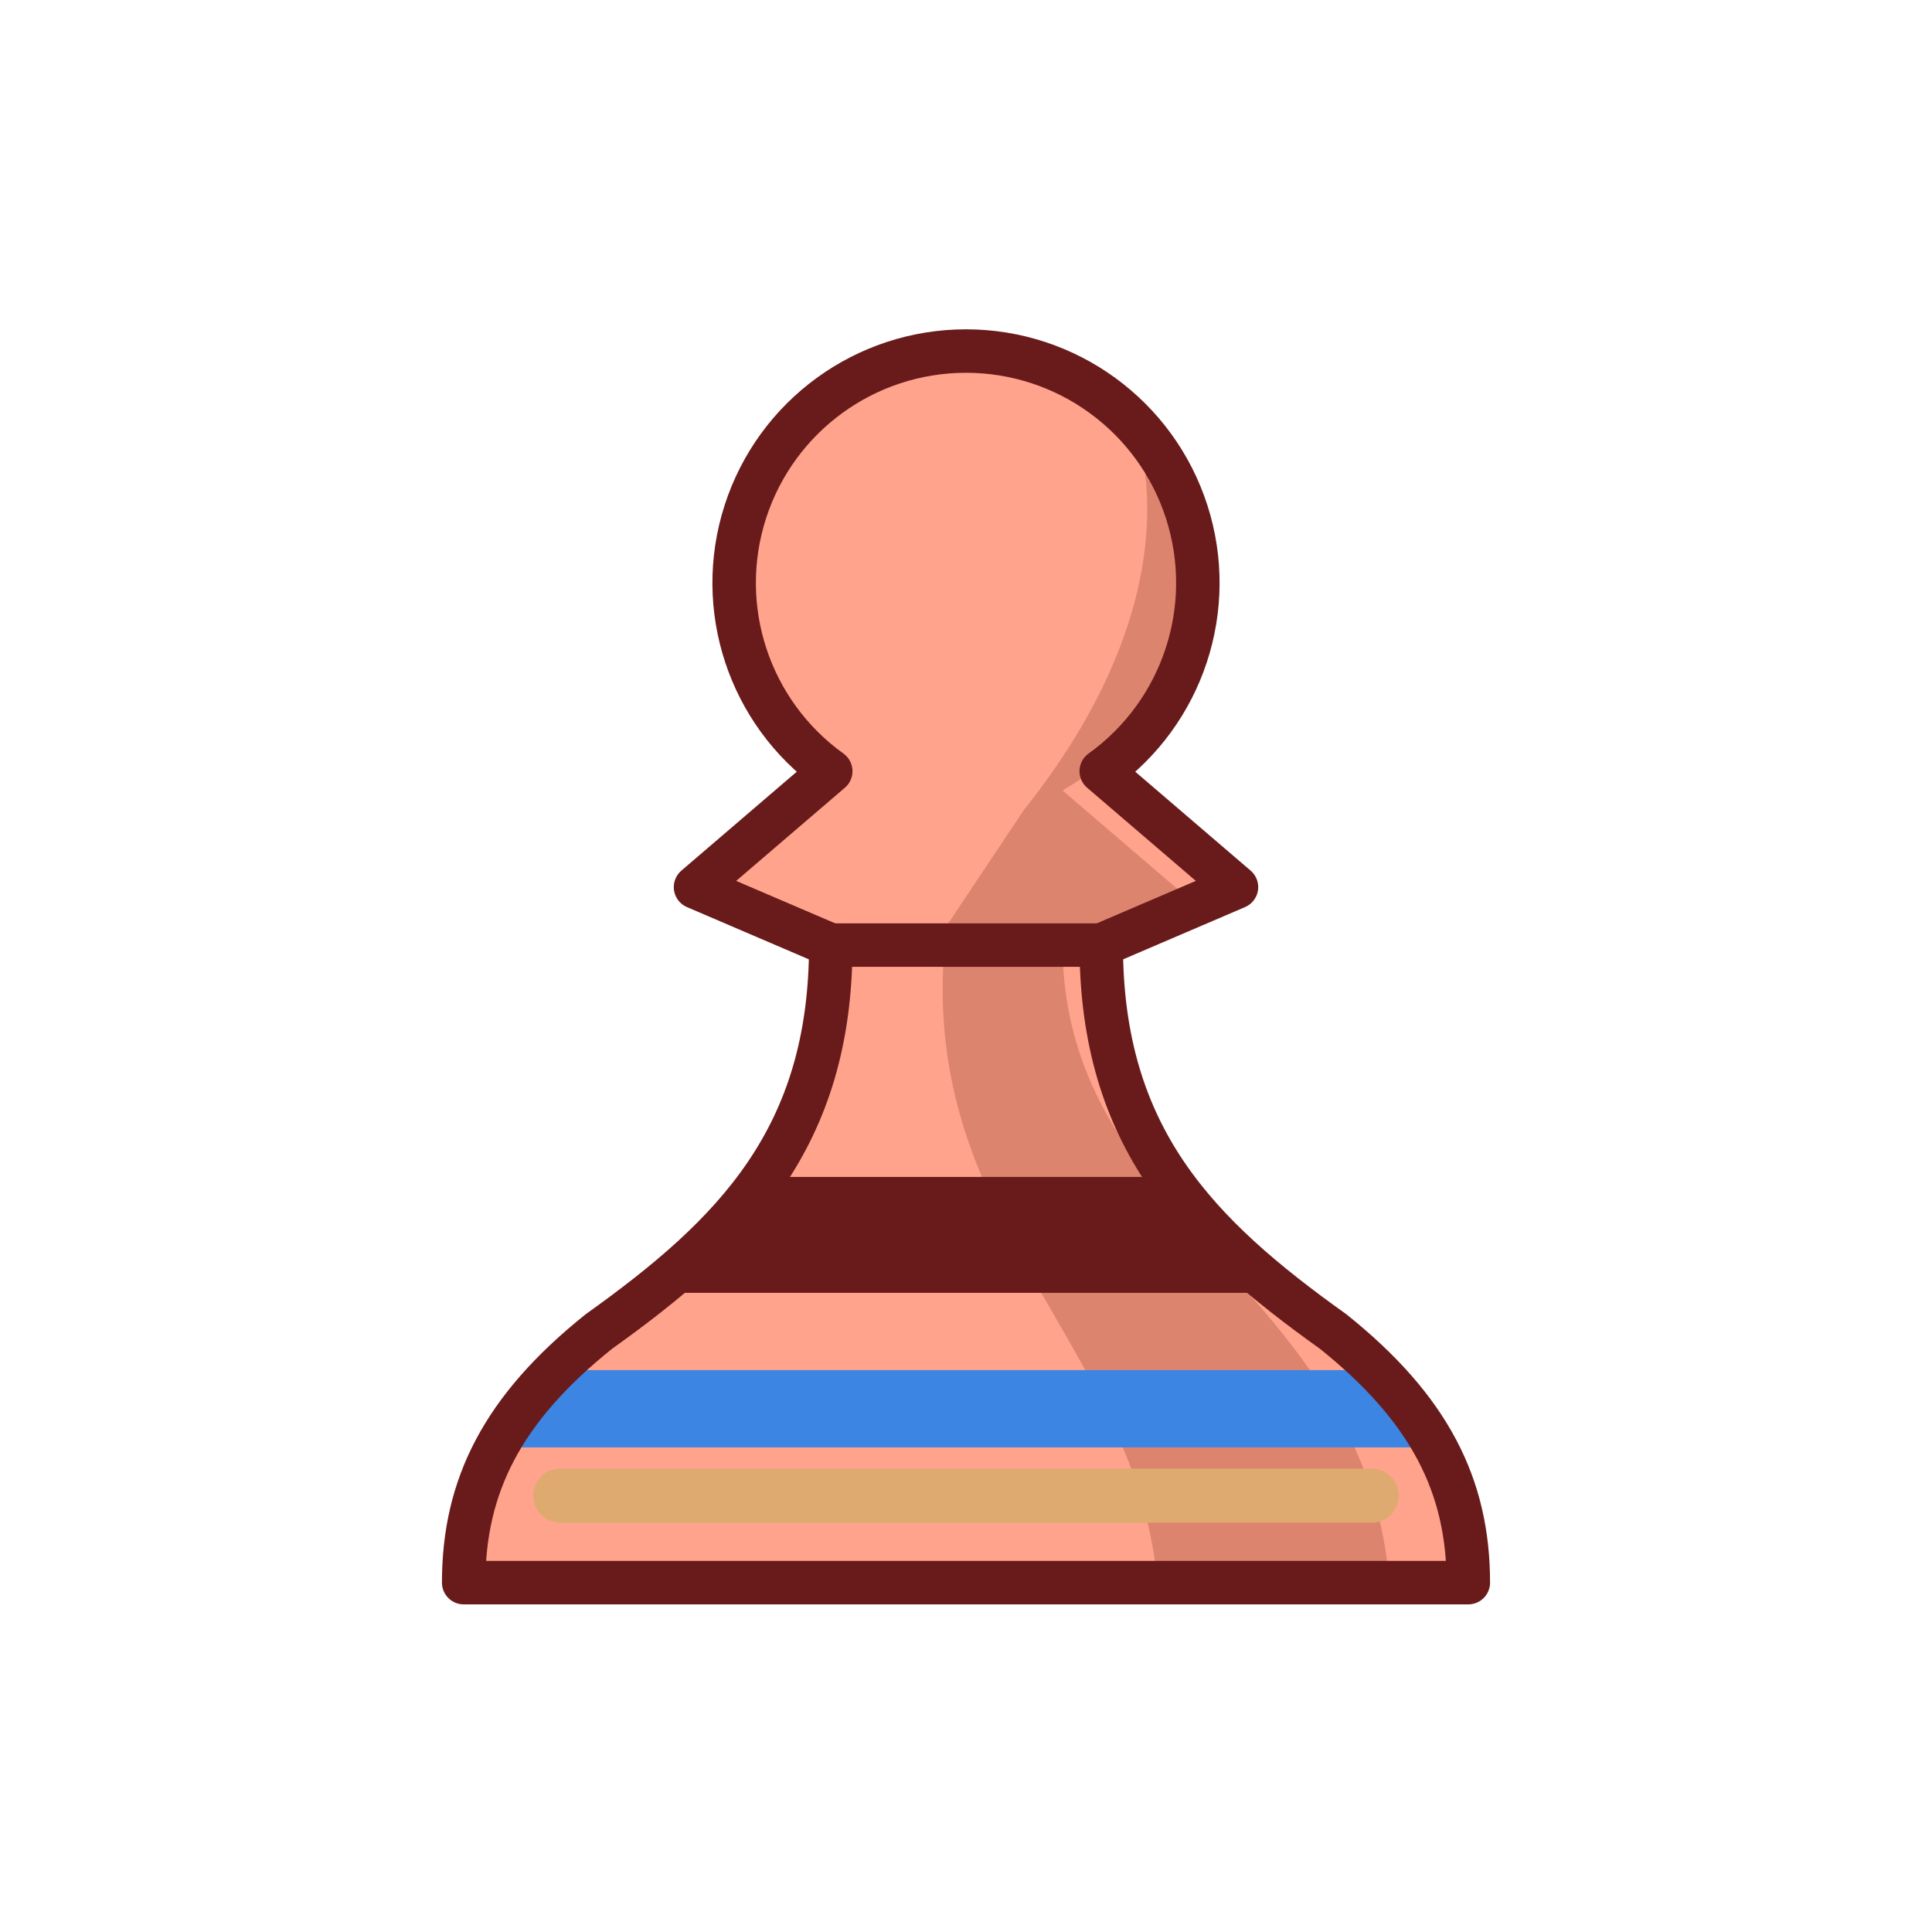
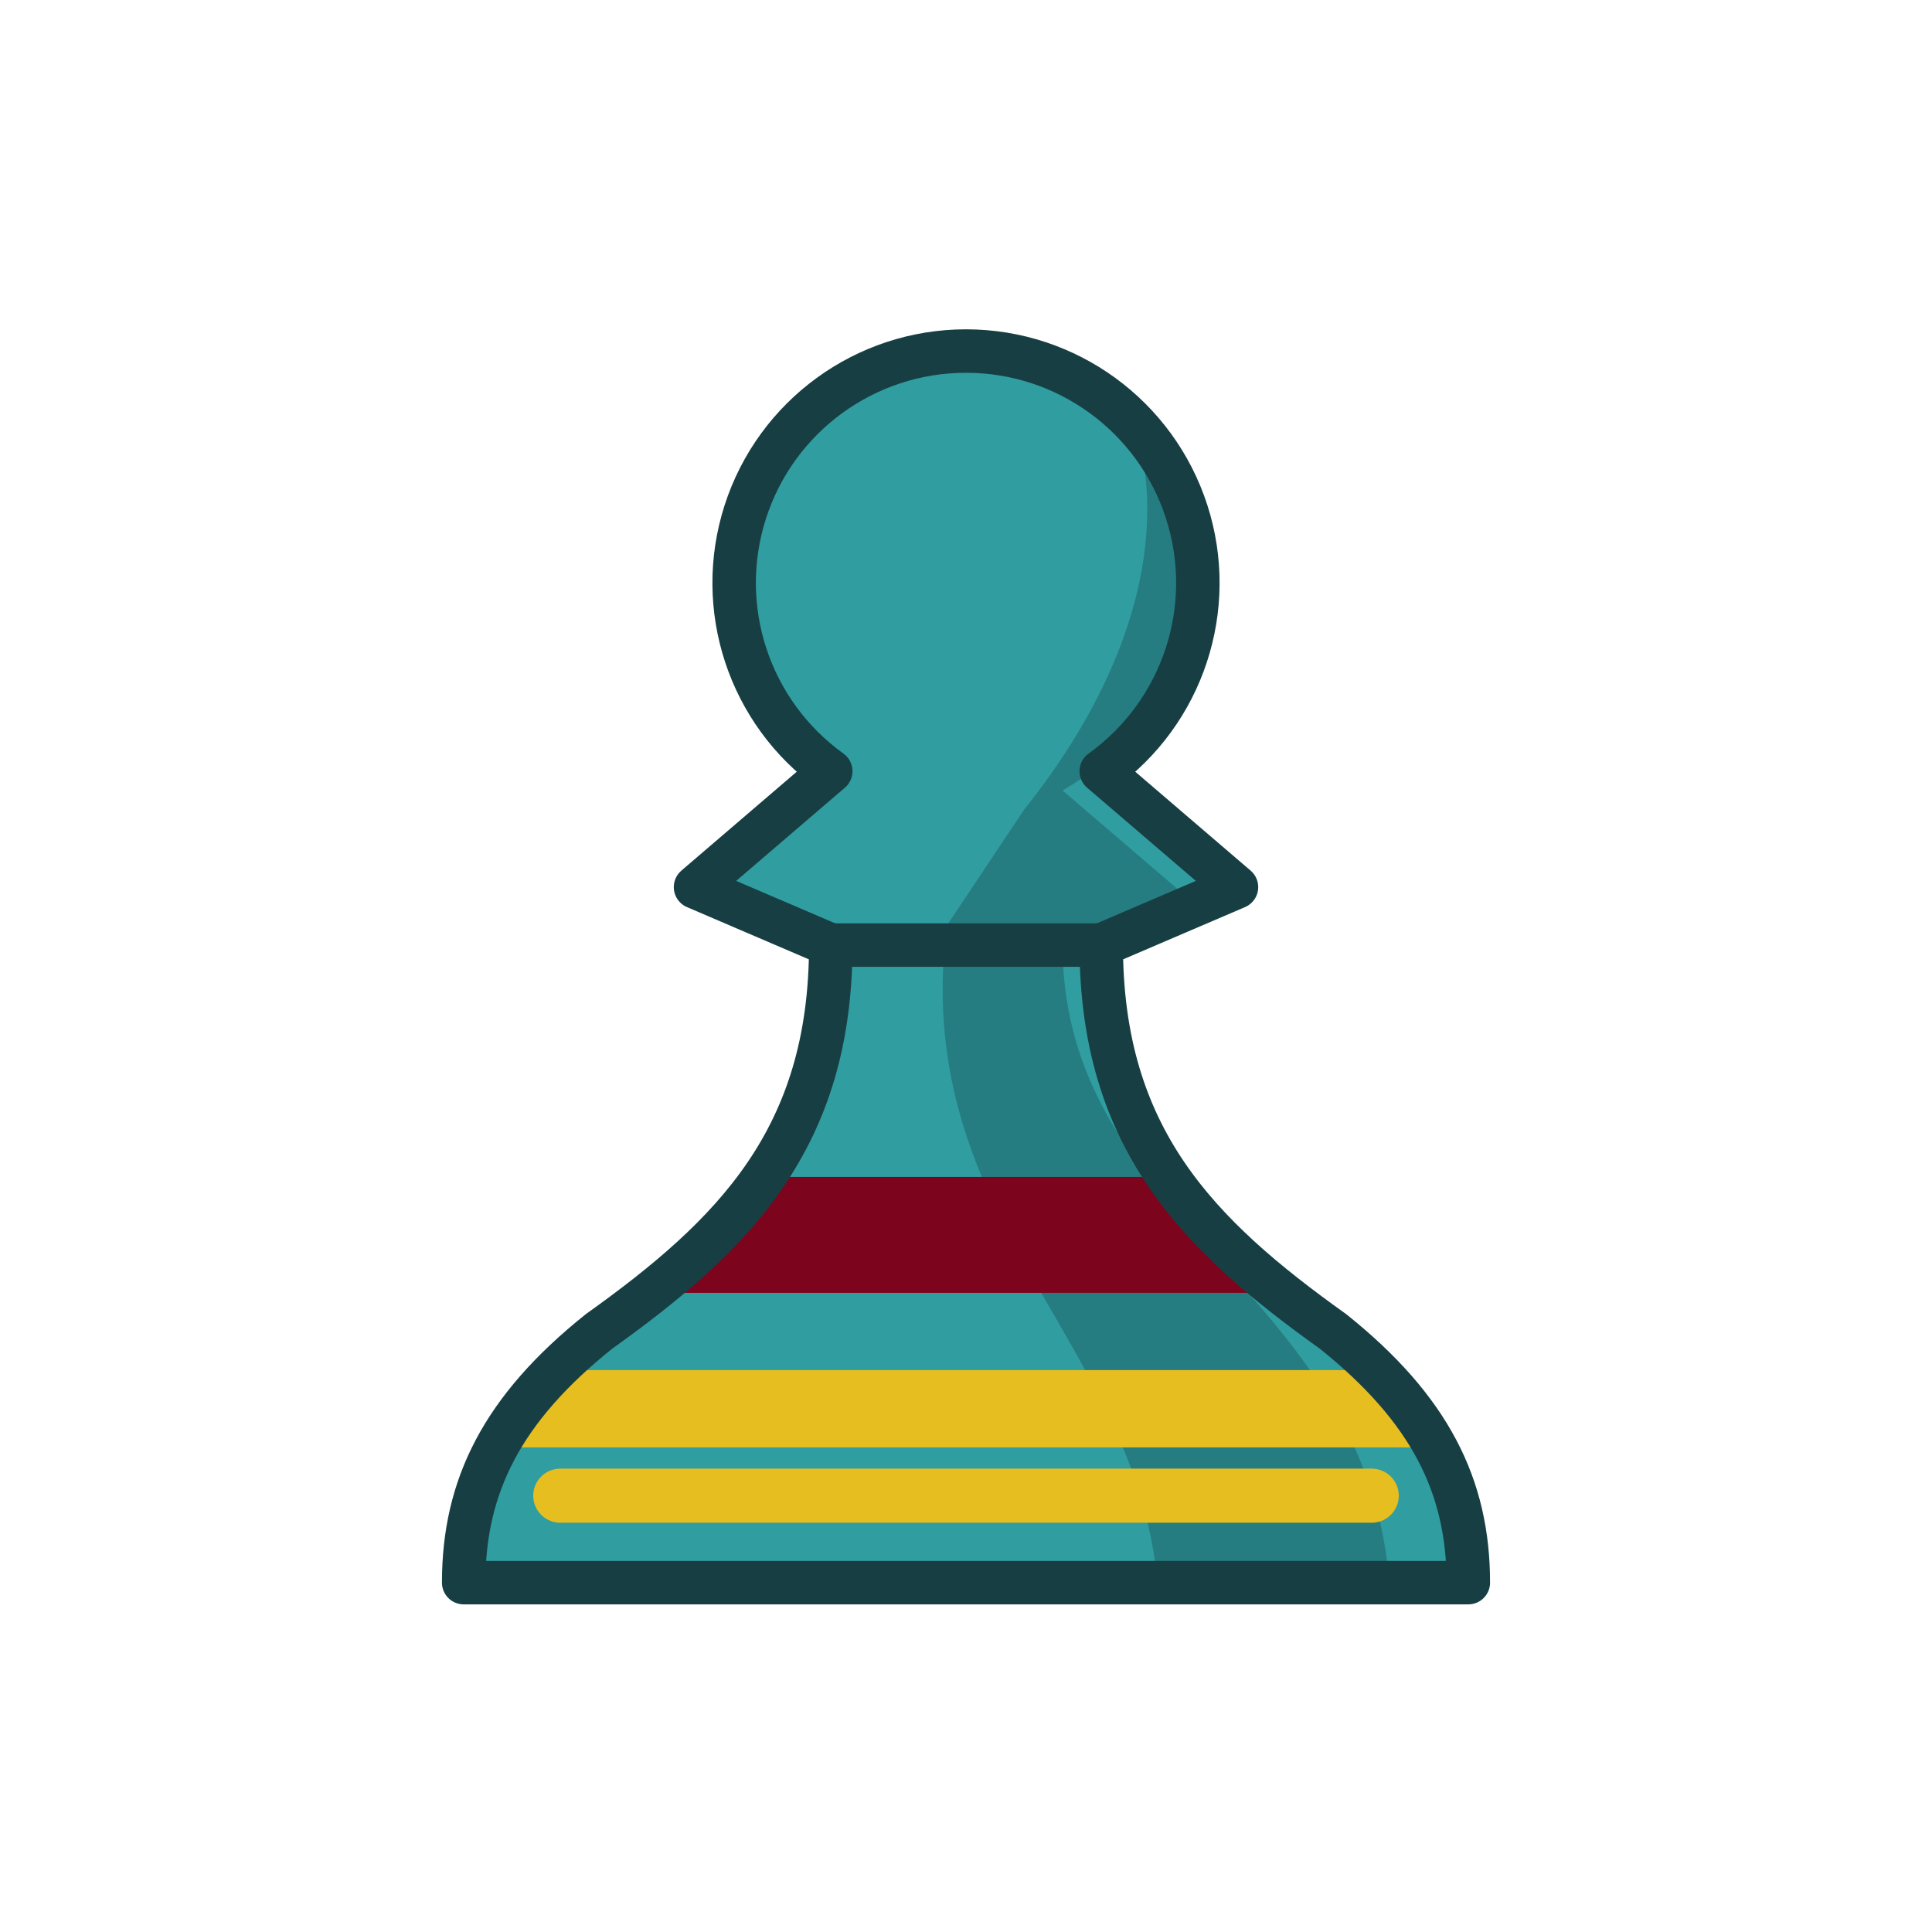
<svg xmlns="http://www.w3.org/2000/svg" viewBox="0 7.083 100 100">
-   <g fill="#FFA38D" stroke="#691B1B" stroke-width="2.25" stroke-linejoin="round" stroke-linecap="round">
-     <path d="M43 47 A12 12 0 1 1 57 47 L64 53 L57 56 C57 66 62 71 69 76 C74 80 76 84 76 89 H24 C24 84 26 80 31 76 C38 71 43 66 43 56 L36 53 Z" fill="#FFA38D" stroke="none" fill-rule="evenodd" />
+   <g fill="#309DA1" stroke="#173F43" stroke-width="2.25" stroke-linejoin="round" stroke-linecap="round">
+     <path d="M43 47 A12 12 0 1 1 57 47 L64 53 L57 56 C57 66 62 71 69 76 C74 80 76 84 76 89 H24 C24 84 26 80 31 76 C38 71 43 66 43 56 L36 53 Z" fill="#309DA1" stroke="none" fill-rule="evenodd" />
    <defs>
      <clipPath id="s0">
        <path d="M43 47 A12 12 0 1 1 57 47 L64 53 L57 56 C57 66 62 71 69 76 C74 80 76 84 76 89 H24 C24 84 26 80 31 76 C38 71 43 66 43 56 L36 53 Z" clip-rule="evenodd" />
      </clipPath>
    </defs>
-     <path d="M53 21 C68 31 65 42 55 48 L62 54 L55 56 C55 71 72 74 72 91 H60 C60 77 47 71 49 55 L53 49 C61 39 62 28 53 21 Z" fill="#DD846E" stroke="none" clip-path="url(#s0)" />
+     <path d="M53 21 C68 31 65 42 55 48 L62 54 L55 56 C55 71 72 74 72 91 H60 C60 77 47 71 49 55 L53 49 C61 39 62 28 53 21 Z" fill="#267D81" stroke="none" clip-path="url(#s0)" />
    <g stroke="none" clip-path="url(#s0)">
-       <path d="M10 68 H90 V74 H10 Z" fill="#691B1B" />
-       <path d="M10 78 H90 V82 H10 Z" fill="#3D85E3" />
+       <path d="M10 68 H90 V74 H10 Z" fill="#7C041D" />
+       <path d="M10 78 H90 V82 H10 Z" fill="#E6BE1F" />
    </g>
    <path d="M43 47 A12 12 0 1 1 57 47 L64 53 L57 56 C57 66 62 71 69 76 C74 80 76 84 76 89 H24 C24 84 26 80 31 76 C38 71 43 66 43 56 L36 53 Z" fill="none" />
    <path d="M43 56 H57" fill="none" />
-     <path d="M29 84.5 H71" fill="none" stroke="#DEAA70" stroke-width="2.8" stroke-linecap="round" />
+     <path d="M29 84.5 H71" fill="none" stroke="#E6BE1F" stroke-width="2.8" stroke-linecap="round" />
  </g>
</svg>
